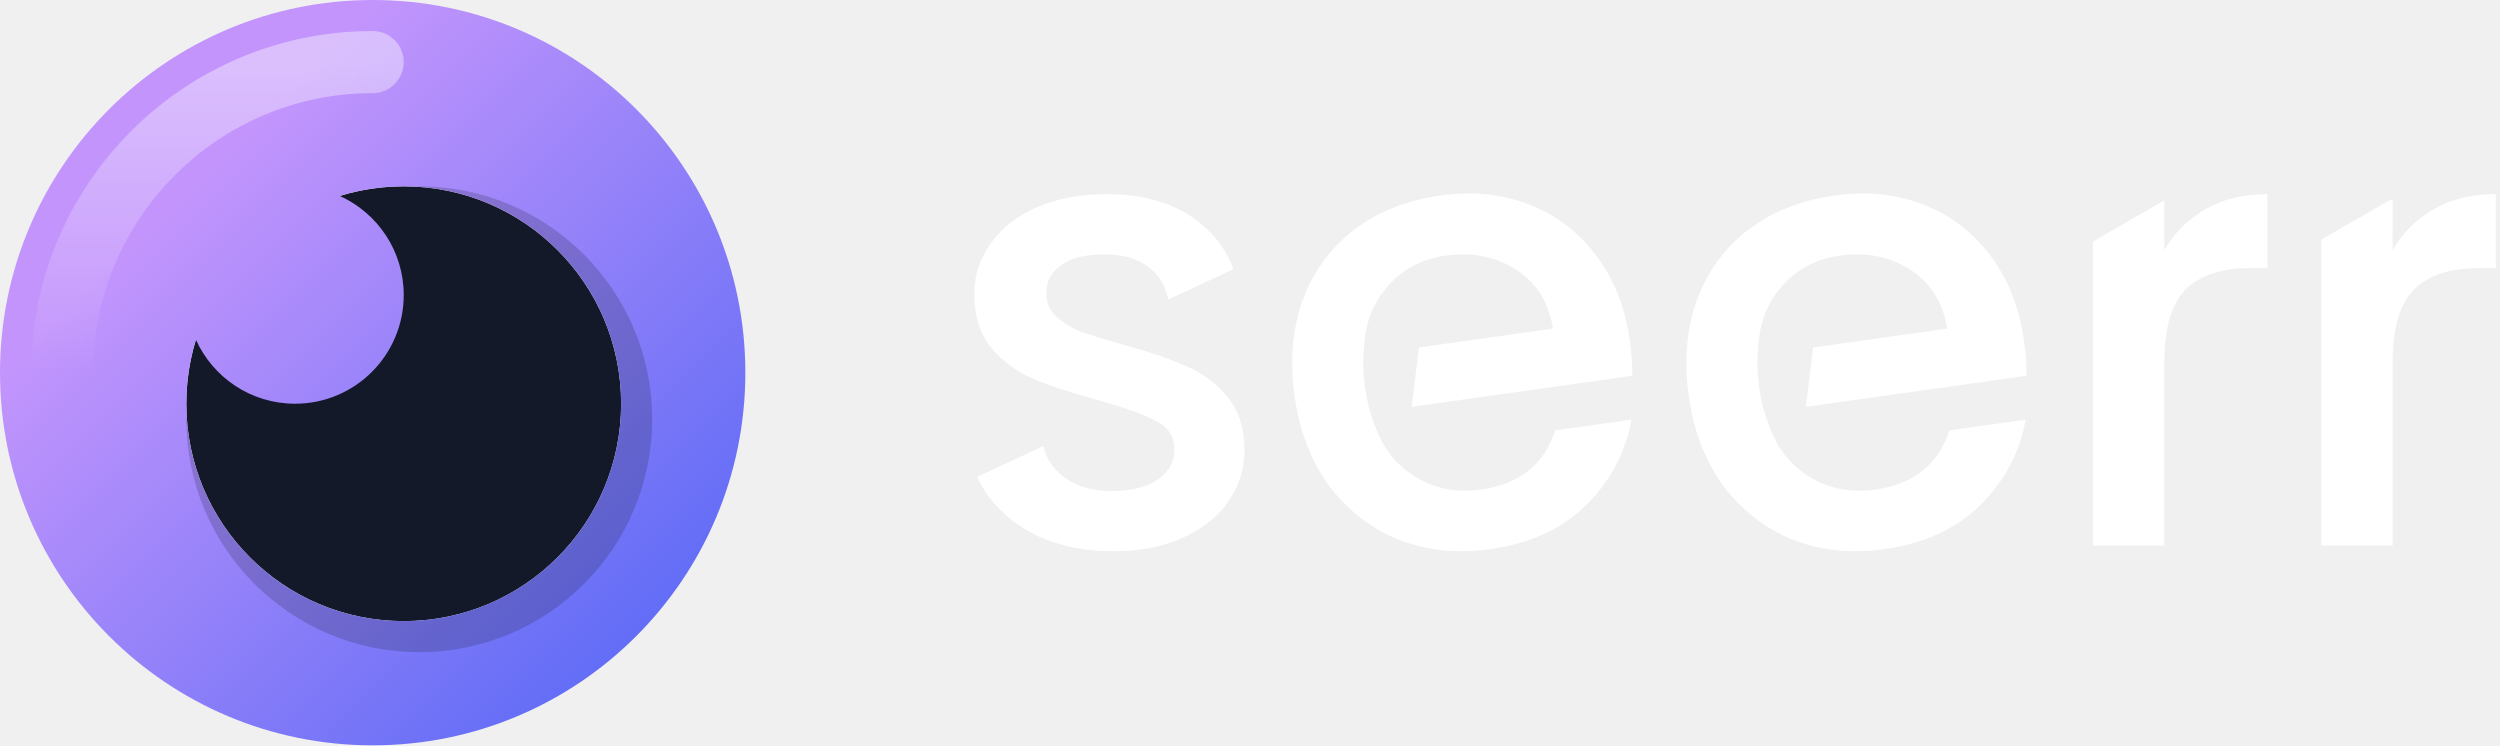
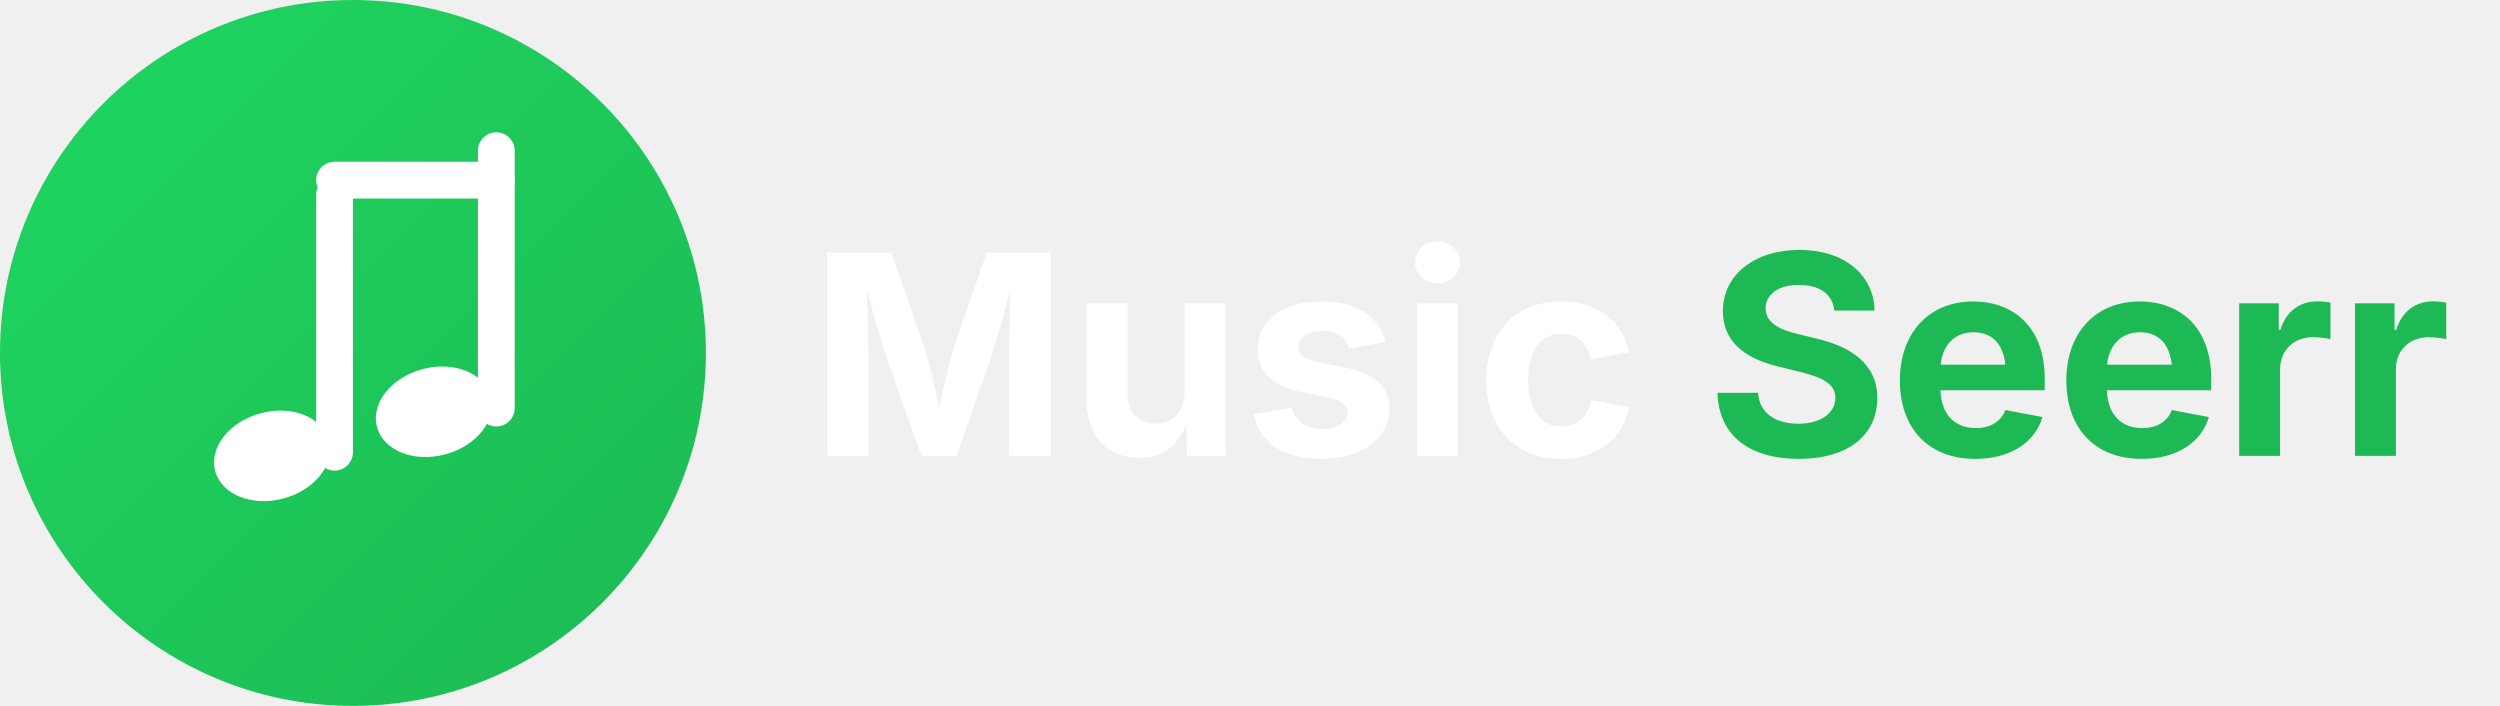
- <svg xmlns="http://www.w3.org/2000/svg" width="322" height="96" viewBox="0 0 322 96" fill="none">
-   <circle cx="52" cy="52" r="28" fill="#131928" />
-   <path fill-rule="evenodd" clip-rule="evenodd" d="M48 96C74.51 96 96 74.51 96 48C96 21.49 74.51 0 48 0C21.49 0 0 21.49 0 48C0 74.51 21.49 96 48 96ZM80 52C80 67.464 67.464 80 52 80C36.536 80 24 67.464 24 52C24 49.13 24.432 46.361 25.234 43.755C27.429 48.617 32.319 52 38 52C45.732 52 52 45.732 52 38C52 32.319 48.617 27.429 43.755 25.234C46.362 24.432 49.13 24 52 24C67.464 24 80 36.536 80 52Z" fill="url(#paint0_linear_311_158)" />
-   <path opacity="0.2" fill-rule="evenodd" clip-rule="evenodd" d="M80 52C80 67.464 67.464 80 52 80C36.864 80 24.533 67.99 24.017 52.979C24.006 53.318 24 53.658 24 54C24 70.569 37.431 84 54 84C70.569 84 84 70.569 84 54C84 37.431 70.569 24 54 24C53.66 24 53.321 24.006 52.983 24.017C67.992 24.535 80 36.865 80 52Z" fill="#131928" />
-   <path fill-rule="evenodd" clip-rule="evenodd" d="M48 12C28.118 12 12 28.118 12 48C12 50.209 10.209 52 8 52C5.791 52 4 50.209 4 48C4 23.7 23.7 4 48 4C50.209 4 52 5.791 52 8C52 10.209 50.209 12 48 12Z" fill="url(#paint1_linear_311_158)" />
-   <path fill-rule="evenodd" clip-rule="evenodd" d="M298.984 30.867V70.272H308.169V46.828C308.169 42.3 309.082 39.121 310.909 37.288C312.789 35.456 315.528 34.539 319.127 34.539H321.463V25C318.402 25 315.743 25.647 313.487 26.94C311.285 28.18 309.512 29.931 308.169 32.195V25.728H307.886L298.984 30.867Z" fill="white" />
-   <path fill-rule="evenodd" clip-rule="evenodd" d="M269.573 31.117V70.272H278.758V46.828C278.758 42.3 279.671 39.121 281.498 37.288C283.377 35.456 286.117 34.539 289.716 34.539H292.052V25C288.99 25 286.332 25.647 284.076 26.94C281.874 28.18 280.101 29.931 278.758 32.195V25.814L269.573 31.117Z" fill="white" />
-   <path fill-rule="evenodd" clip-rule="evenodd" d="M260.689 43.875C260.922 45.529 261.026 47.039 261 48.403L232.595 52.395L233.533 44.752L250.79 42.327C250.264 38.972 248.689 36.445 246.063 34.746C243.438 33.047 240.396 32.44 236.939 32.926C233.801 33.367 231.257 34.759 229.308 37.101C227.756 38.917 226.837 41.106 226.55 43.669C226.192 46.346 226.195 50.861 227.977 55.105C228.886 57.629 230.398 59.614 232.513 61.06C235.153 62.866 238.176 63.53 241.58 63.051C246.473 62.364 249.642 59.823 251.085 55.429L260.899 54.05C260.139 58.293 258.188 61.969 255.045 65.078C251.948 68.125 247.819 70.012 242.66 70.737C238.458 71.327 234.55 70.924 230.936 69.527C227.369 68.069 224.387 65.767 221.992 62.62C219.643 59.413 218.15 55.541 217.512 51.004C216.875 46.468 217.22 42.364 218.549 38.695C219.923 34.964 222.127 31.933 225.163 29.601C228.251 27.262 231.949 25.79 236.258 25.185C240.407 24.602 244.231 24.989 247.731 26.348C251.23 27.706 254.117 29.913 256.39 32.968C258.656 35.97 260.089 39.605 260.689 43.875Z" fill="white" />
-   <path fill-rule="evenodd" clip-rule="evenodd" d="M209.921 43.875C210.154 45.529 210.258 47.039 210.232 48.403L181.827 52.395L182.765 44.752L200.022 42.327C199.496 38.972 197.921 36.445 195.295 34.746C192.67 33.047 189.628 32.44 186.171 32.926C183.033 33.367 180.489 34.759 178.54 37.101C176.988 38.917 176.069 41.106 175.782 43.669C175.424 46.345 175.427 50.861 177.209 55.105C178.118 57.629 179.63 59.614 181.745 61.06C184.385 62.866 187.407 63.53 190.812 63.051C195.705 62.364 198.874 59.823 200.317 55.429L210.131 54.05C209.371 58.293 207.42 61.969 204.277 65.078C201.18 68.125 197.051 70.012 191.892 70.737C187.69 71.327 183.782 70.924 180.168 69.527C176.601 68.069 173.619 65.767 171.224 62.62C168.875 59.413 167.382 55.541 166.744 51.004C166.107 46.468 166.452 42.364 167.78 38.695C169.155 34.964 171.359 31.933 174.395 29.601C177.483 27.262 181.181 25.79 185.49 25.185C189.639 24.602 193.463 24.989 196.962 26.348C200.462 27.706 203.349 29.913 205.622 32.968C207.888 35.97 209.321 39.605 209.921 43.875Z" fill="white" />
-   <path fill-rule="evenodd" clip-rule="evenodd" d="M143.297 71C139.806 71 136.664 70.38 133.87 69.141C131.131 67.847 128.956 66.122 127.344 63.967C126.751 63.153 126.26 62.307 125.87 61.427L134.397 57.451C134.721 58.974 135.566 60.283 136.932 61.38C138.597 62.619 140.665 63.239 143.136 63.239C145.714 63.239 147.702 62.754 149.098 61.784C150.548 60.76 151.273 59.466 151.273 57.903C151.273 56.233 150.468 54.993 148.856 54.184C147.299 53.376 144.801 52.487 141.363 51.517C138.033 50.6 135.321 49.711 133.226 48.849C131.131 47.986 129.305 46.666 127.747 44.888C126.243 43.109 125.491 40.764 125.491 37.854C125.491 35.483 126.189 33.327 127.586 31.387C128.983 29.392 130.97 27.829 133.548 26.698C136.18 25.566 139.188 25 142.572 25C147.621 25 151.676 26.294 154.738 28.881C156.667 30.449 158.04 32.379 158.857 34.67L150.459 38.586C150.177 36.927 149.402 35.578 148.131 34.539C146.681 33.354 144.72 32.761 142.25 32.761C139.833 32.761 137.979 33.219 136.69 34.135C135.401 35.052 134.757 36.264 134.757 37.773C134.757 38.959 135.186 39.956 136.046 40.764C136.905 41.573 137.953 42.22 139.188 42.705C140.423 43.136 142.25 43.702 144.667 44.403C147.89 45.265 150.521 46.154 152.563 47.07C154.657 47.933 156.457 49.226 157.961 50.951C159.465 52.675 160.244 54.966 160.297 57.822C160.297 60.356 159.599 62.619 158.202 64.613C156.806 66.608 154.818 68.171 152.24 69.302C149.716 70.434 146.735 71 143.297 71Z" fill="white" />
+ <svg xmlns="http://www.w3.org/2000/svg" width="340" height="96" viewBox="0 0 340 96" fill="none">
+   <circle cx="48" cy="48" r="48" fill="url(#lg1)" />
+   <g fill="white">
+     <ellipse cx="37" cy="62" rx="8" ry="6" transform="rotate(-15 37 62)" />
+     <ellipse cx="59" cy="56" rx="8" ry="6" transform="rotate(-15 59 56)" />
+     <rect x="43" y="24" width="5" height="40" rx="2.5" />
+     <rect x="65" y="18" width="5" height="40" rx="2.5" />
+     <rect x="43" y="22" width="27" height="5" rx="2.5" />
+   </g>
+   <text x="110" y="62" font-family="system-ui, -apple-system, sans-serif" font-weight="bold" font-size="38" fill="white">Music</text>
+   <text x="232" y="62" font-family="system-ui, -apple-system, sans-serif" font-weight="bold" font-size="38" fill="#1DB954">Seerr</text>
  <defs>
-     <linearGradient id="paint0_linear_311_158" x1="48" y1="-2.07126e-06" x2="117.5" y2="69.5" gradientUnits="userSpaceOnUse">
-       <stop stop-color="#C395FC" />
-       <stop offset="1" stop-color="#4F65F5" />
-     </linearGradient>
-     <linearGradient id="paint1_linear_311_158" x1="28" y1="8" x2="28" y2="48" gradientUnits="userSpaceOnUse">
-       <stop stop-color="white" stop-opacity="0.4" />
-       <stop offset="1" stop-color="white" stop-opacity="0" />
+     <linearGradient id="lg1" x1="0" y1="0" x2="96" y2="96" gradientUnits="userSpaceOnUse">
+       <stop stop-color="#1ed760" />
+       <stop offset="1" stop-color="#1DB954" />
    </linearGradient>
  </defs>
</svg>
